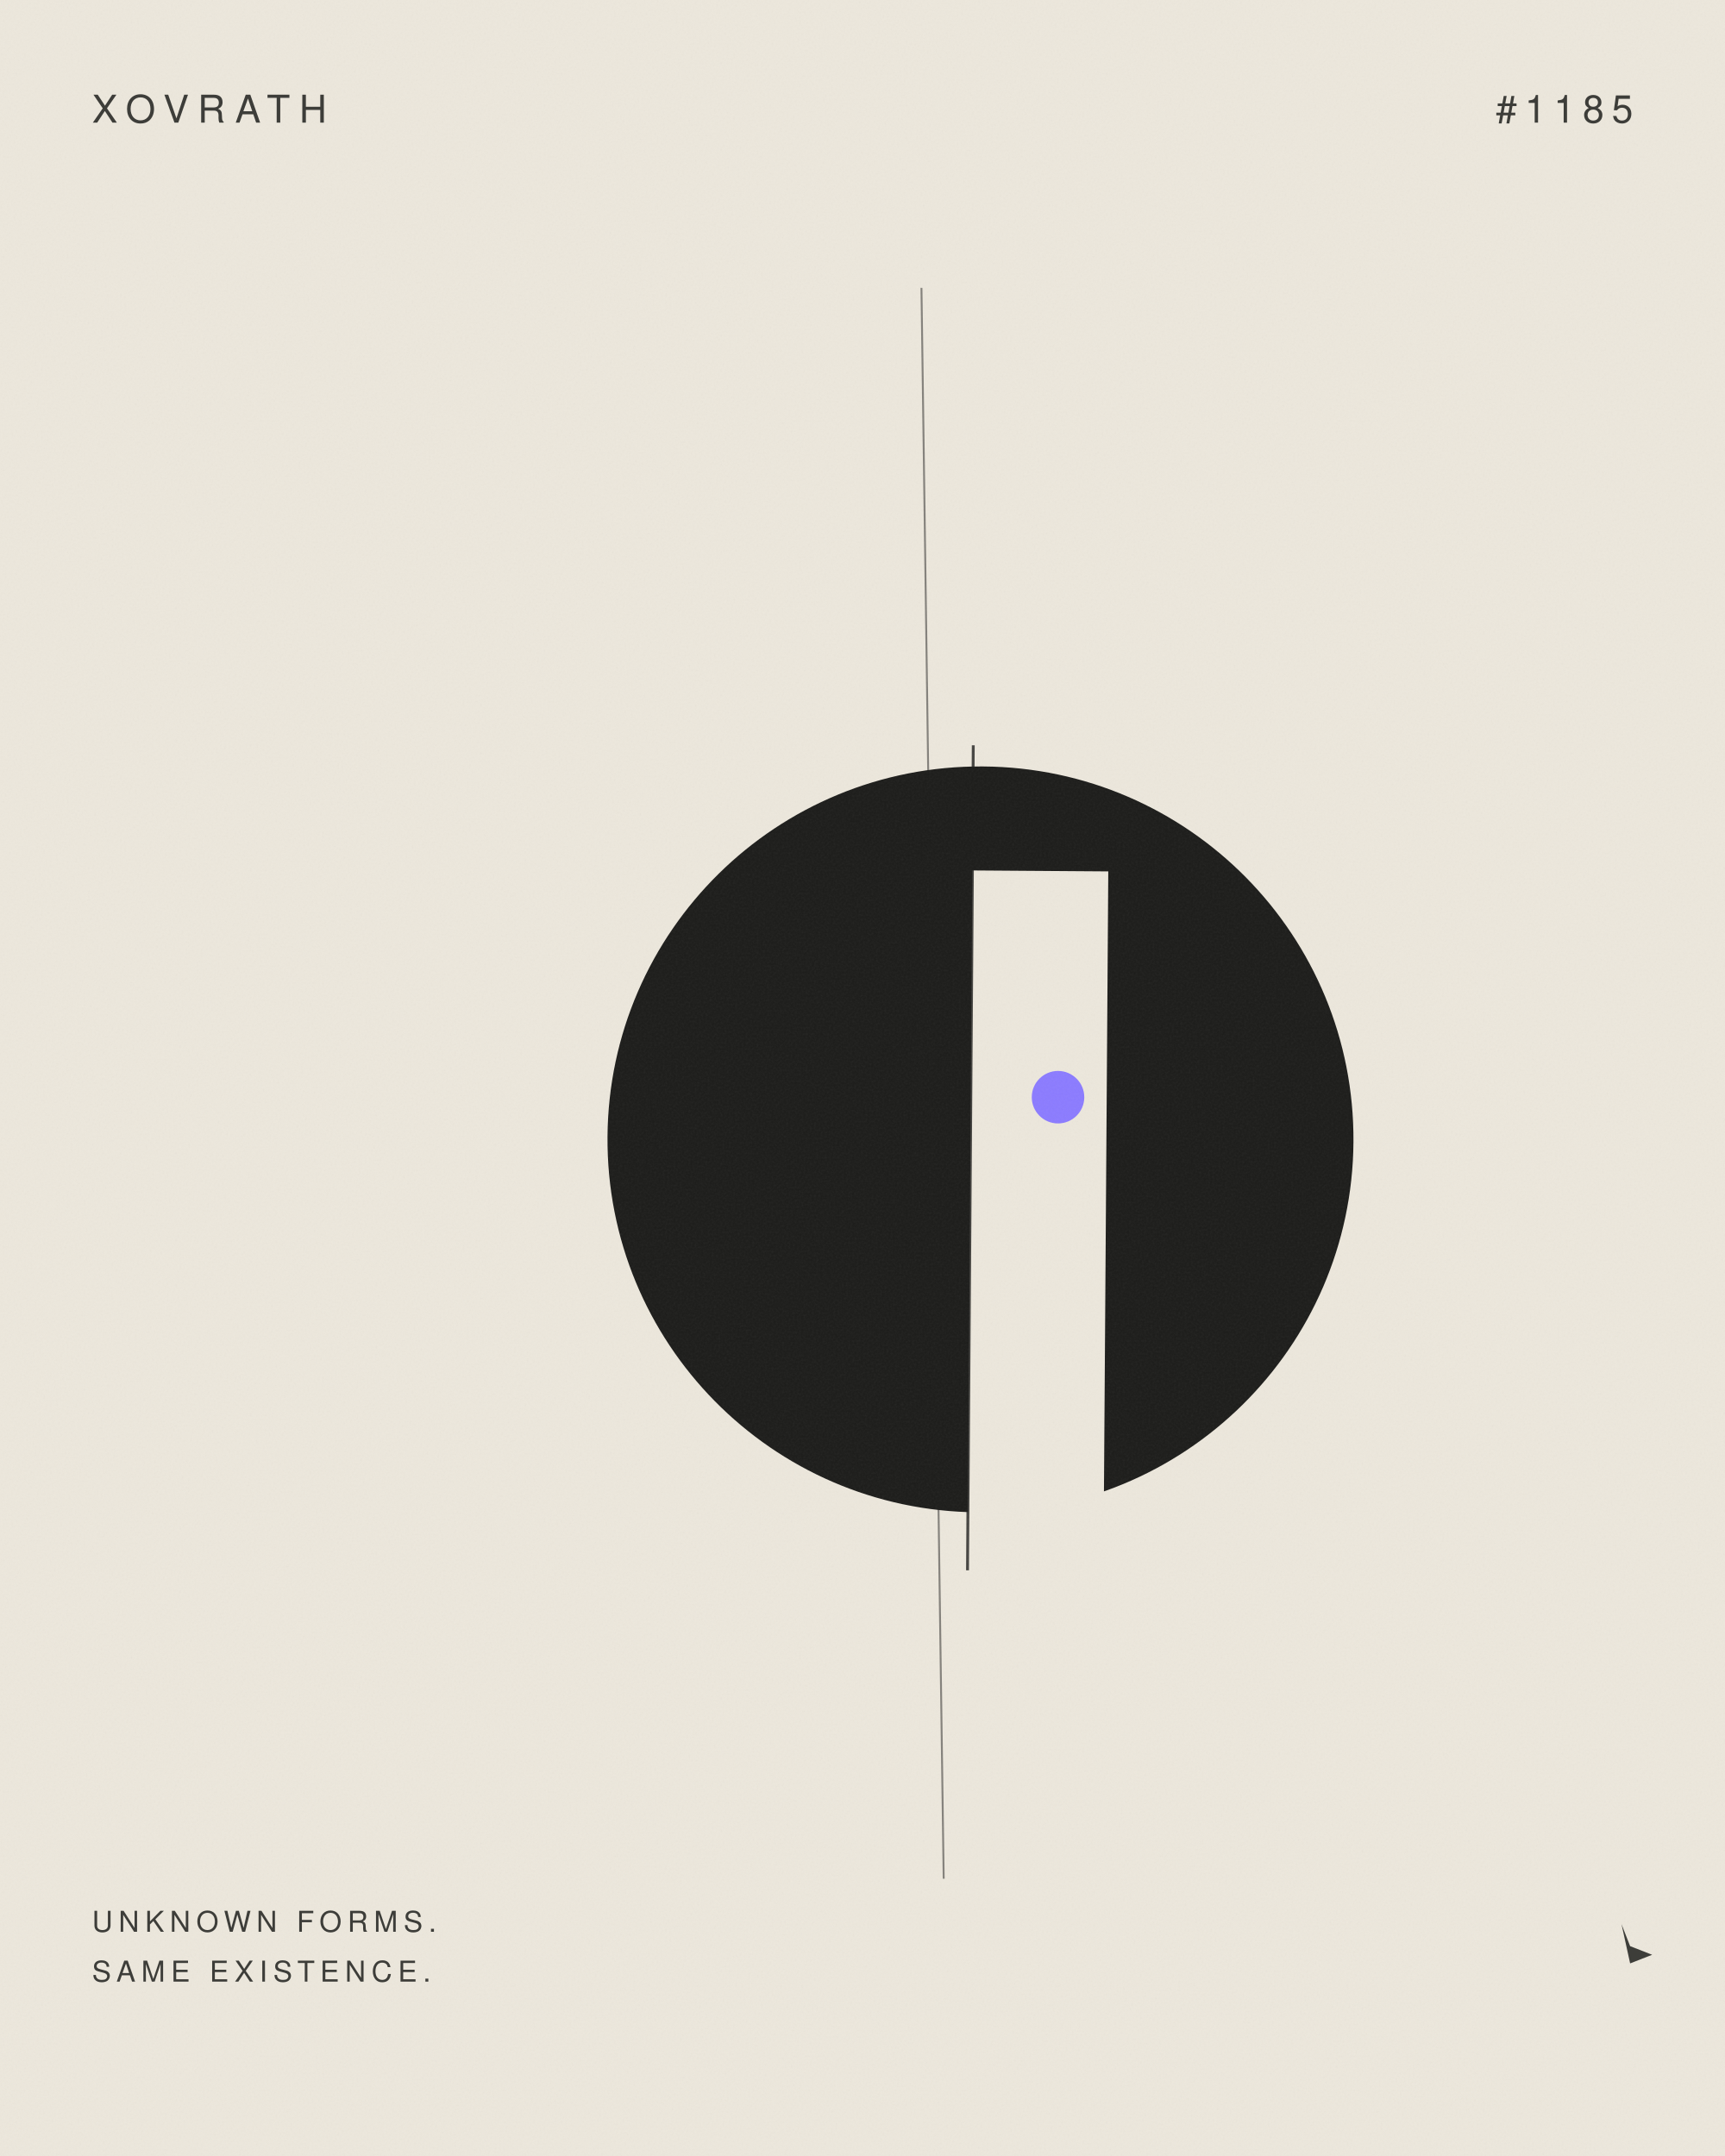
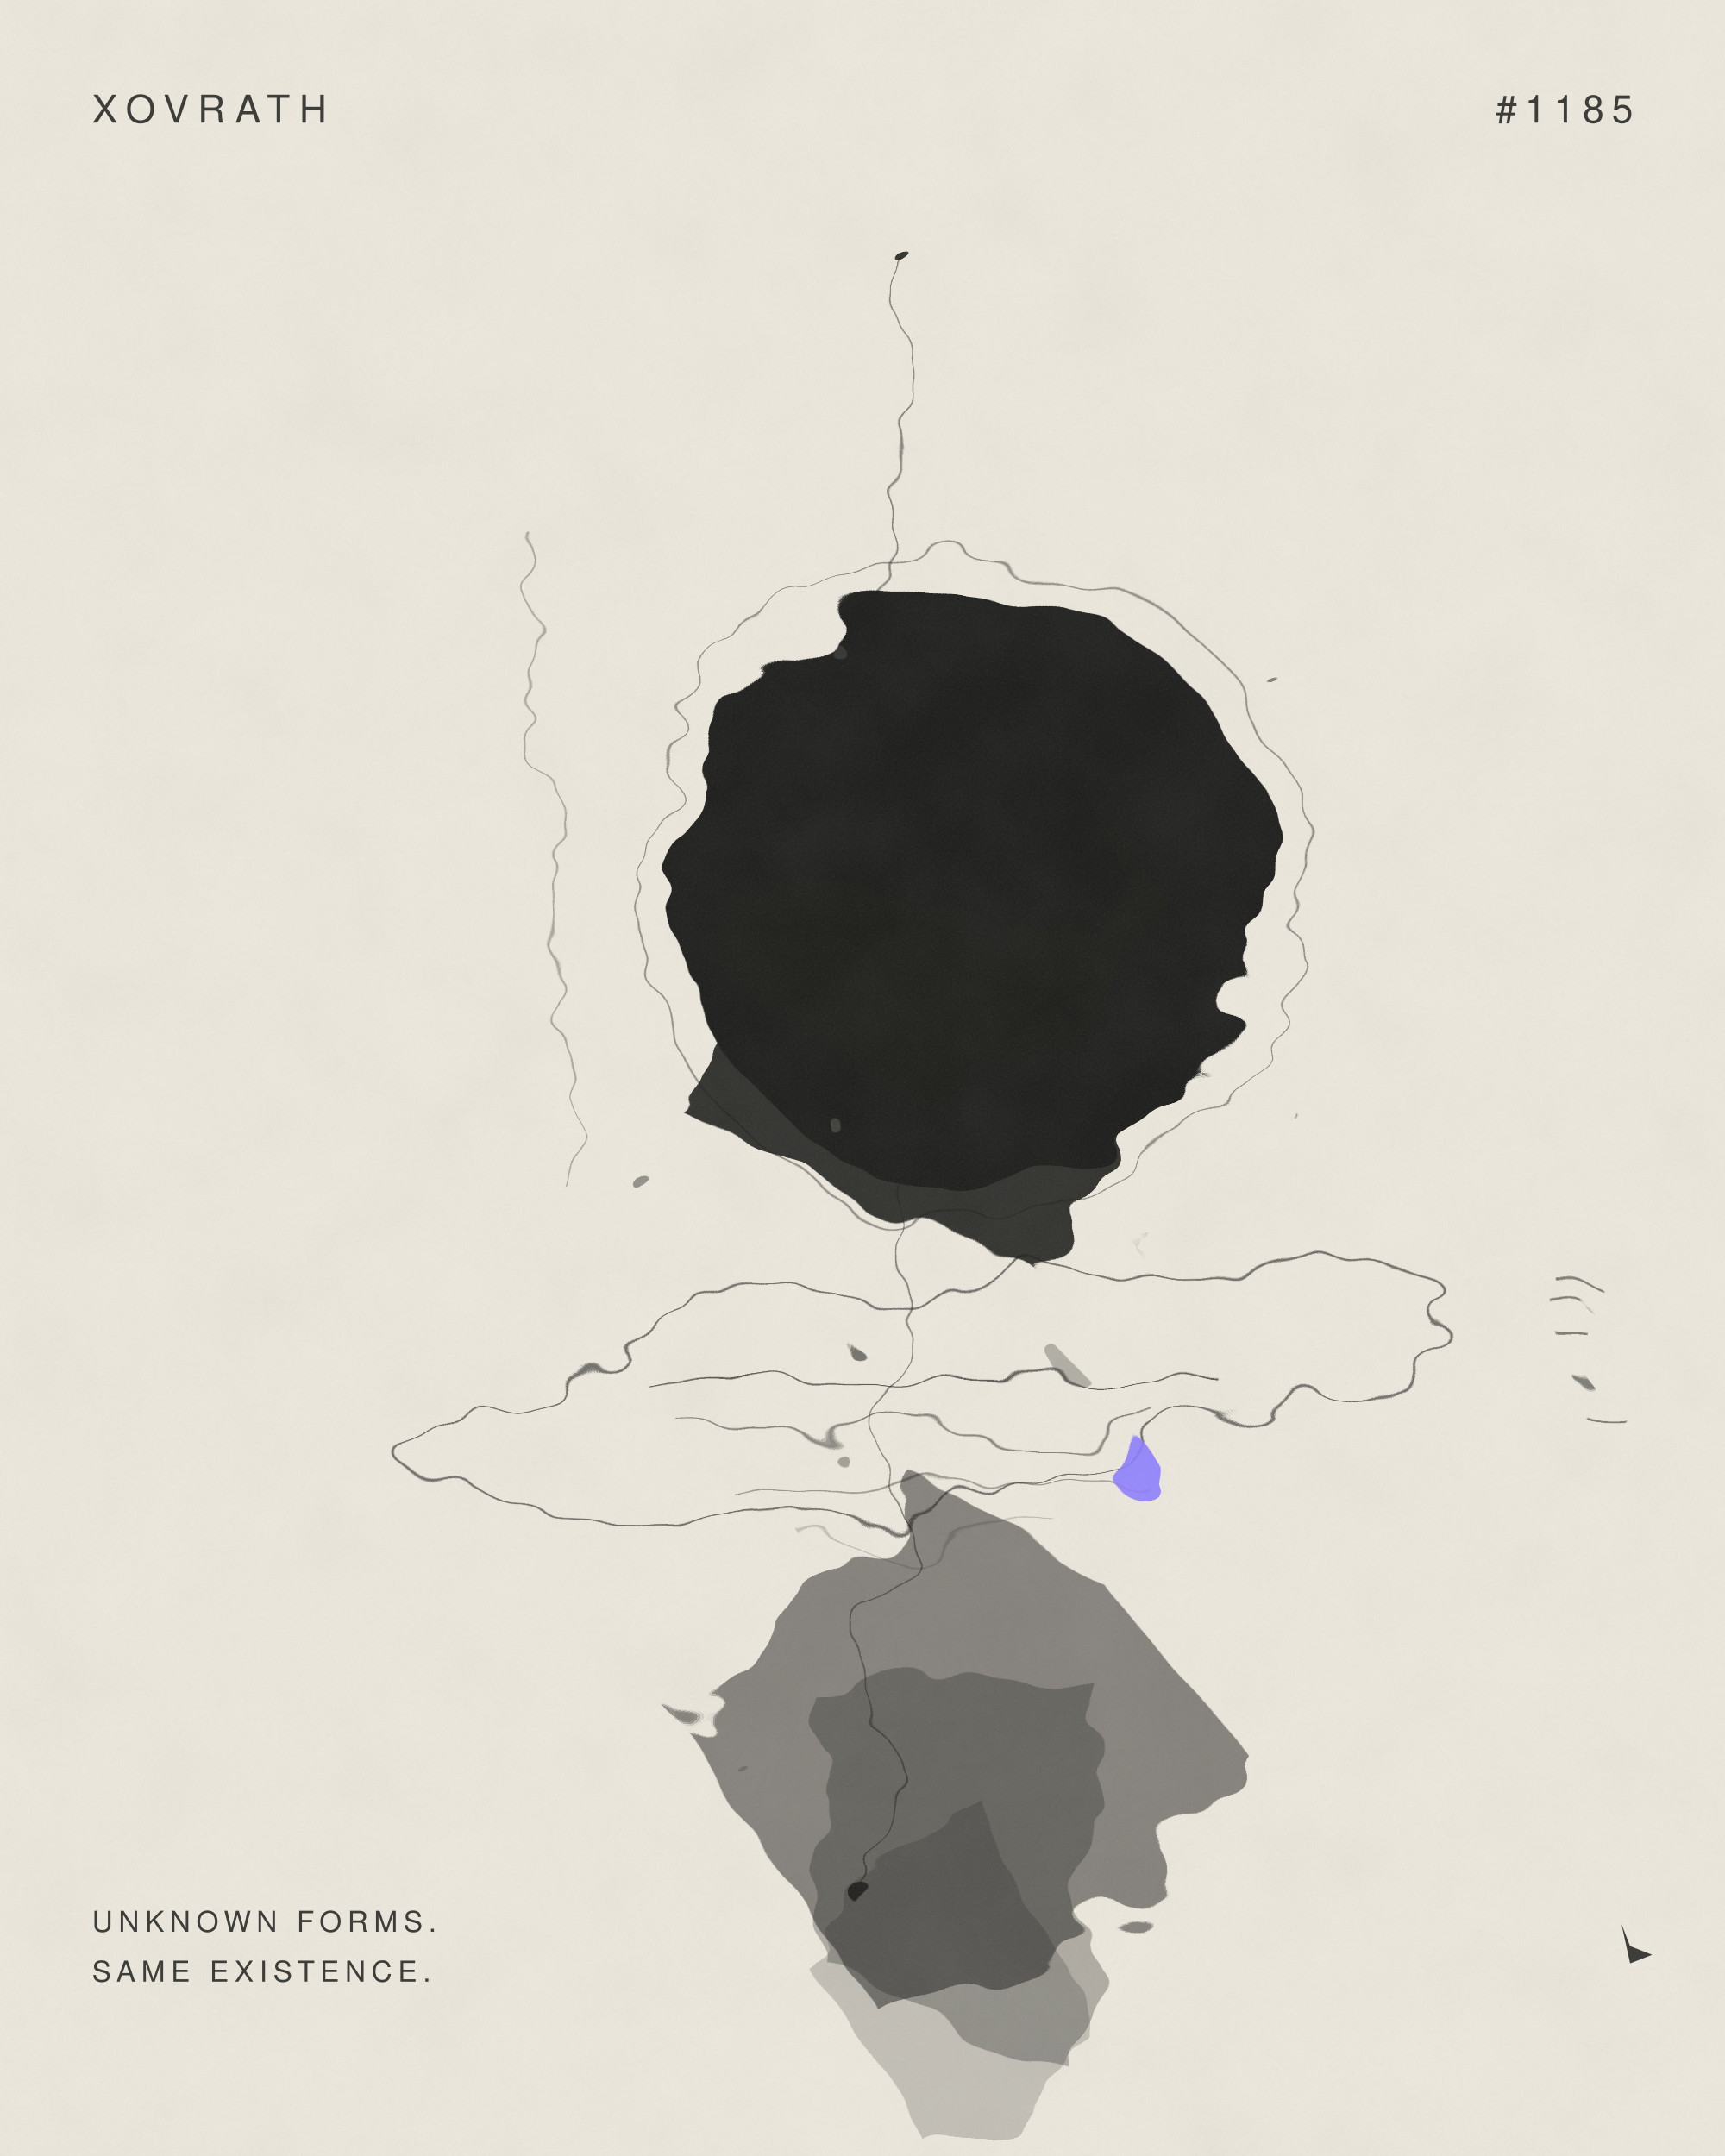
<svg xmlns="http://www.w3.org/2000/svg" viewBox="0 0 900 1125" width="900" height="1125">
+   <defs>
+     <filter id="warp" x="-20%" y="-20%" width="140%" height="140%">
+       <feTurbulence type="fractalNoise" baseFrequency="0.012 0.02" numOctaves="3" seed="21" result="n" />
+       <feDisplacementMap in="SourceGraphic" in2="n" scale="55" />
+     </filter>
+     <filter id="g">
+       <feTurbulence type="fractalNoise" baseFrequency="0.9" numOctaves="2" stitchTiles="stitch" />
+       <feColorMatrix type="saturate" values="0" />
+     </filter>
+     <filter id="g2">
+       <feTurbulence type="fractalNoise" baseFrequency="0.02" numOctaves="4" seed="3" stitchTiles="stitch" />
+       <feColorMatrix type="saturate" values="0" />
+     </filter>
+   </defs>
  <rect width="900" height="1125" fill="#ece7dc" />
  <g transform="rotate(0.4 450 545)">
-     <circle cx="511.9" cy="594.1" r="194.6" fill="#1c1c1a" />
-     <rect x="506.7" y="453.8" width="70.9" height="430.6" fill="#ece7dc" />
-     <line x1="506.7" y1="388.5" x2="506.7" y2="819" stroke="#1c1c1a" stroke-width="1.5" opacity="0.8" />
-     <line x1="478" y1="150" x2="495.4" y2="980" stroke="#1c1c1a" stroke-width="1" opacity="0.5" />
-     <circle cx="552.2" cy="571.8" r="13.7" fill="#8b7bff" />
+     <g filter="url(#warp)">
+       <circle cx="509" cy="464.1" r="154.7" fill="#1c1c1a" />
+       <circle cx="509" cy="464.1" r="174.7" fill="none" stroke="#1c1c1a" stroke-width="1" opacity="0.45" />
+       <line x1="464.3" y1="130" x2="464.3" y2="1000" stroke="#1c1c1a" stroke-width="1" opacity="0.5" />
+       <circle cx="464.3" cy="130" r="3.7" fill="#1c1c1a" opacity="0.9" />
+       <circle cx="464.3" cy="1000" r="5.8" fill="#1c1c1a" opacity="0.9" />
+       <polygon points="631.9,533.3 543.7,664.1 491.8,640.8 366.7,590.9 421.3,458.2 524.8,484" fill="#1c1c1a" fill-opacity="0.9" />
+       <polygon points="611.1,472.3 548.8,543 487.2,577.9 382.3,508.3 482.2,421.5 526.4,360.7" fill="#1c1c1a" fill-opacity="0.8" />
+       <polygon points="584.4,451.1 572.3,485 436.2,465.6 393.8,455.3 469.5,330.5 530.8,335.3" fill="#1c1c1a" fill-opacity="0.6" />
+       <polygon points="654,914.5 576.1,824 477.5,768.8 356,898.6 463.4,1050.1 587,994.6" fill="#1c1c1a" fill-opacity="0.5" />
+       <polygon points="570.4,963.6 576.8,881 429.7,887.3 428.8,994.8 438.7,1027.7 568,1084.3" fill="#1c1c1a" fill-opacity="0.3" />
+       <polygon points="576.7,1066.9 510.3,934 490.3,955.8 429.2,1031.3 494.1,1124.6 525.4,1130.8" fill="#1c1c1a" fill-opacity="0.2" />
+       <line x1="337.1" y1="721.8" x2="640.2" y2="721.8" stroke="#1c1c1a" stroke-width="1" opacity="0.7" />
+       <line x1="361.1" y1="747.8" x2="616.2" y2="747.8" stroke="#1c1c1a" stroke-width="1" opacity="0.5" />
+       <line x1="378.3" y1="773.8" x2="599" y2="773.8" stroke="#1c1c1a" stroke-width="1" opacity="0.4" />
+       <line x1="418.3" y1="799.8" x2="559" y2="799.8" stroke="#1c1c1a" stroke-width="1" opacity="0.2" />
+       <ellipse cx="488.7" cy="723.8" rx="277.1" ry="56.6" fill="none" stroke="#1c1c1a" stroke-width="1.2" opacity="0.6" transform="rotate(-8.8 488.7 723.8)" />
+       <line x1="815.7" y1="667.9" x2="834.2" y2="667.9" stroke="#555550" stroke-width="1.5" opacity="0.75" />
+       <line x1="815.7" y1="681.9" x2="831.8" y2="681.9" stroke="#555550" stroke-width="1.5" opacity="0.75" />
+       <line x1="815.7" y1="695.9" x2="831.7" y2="695.9" stroke="#555550" stroke-width="1.5" opacity="0.75" />
+       <line x1="815.7" y1="709.9" x2="822.2" y2="709.9" stroke="#555550" stroke-width="1.5" opacity="0.75" />
+       <line x1="815.7" y1="723.9" x2="834.9" y2="723.9" stroke="#555550" stroke-width="1.5" opacity="0.75" />
+       <circle cx="434.1" cy="754.9" r="3" fill="#555550" opacity="0.5" />
+       <circle cx="430.5" cy="334.7" r="3.5" fill="#555550" opacity="0.4" />
+       <circle cx="562.7" cy="718.6" r="4.4" fill="#555550" opacity="0.4" />
+       <circle cx="426.3" cy="577.5" r="3.3" fill="#555550" opacity="0.6" />
+       <circle cx="339.1" cy="621.7" r="4.5" fill="#555550" opacity="0.6" />
+       <circle cx="439.4" cy="697.7" r="3" fill="#555550" opacity="0.8" />
+       <circle cx="392.5" cy="925.7" r="2.5" fill="#555550" opacity="0.5" />
+       <circle cx="595.7" cy="767.6" r="13.2" fill="#8b7bff" fill-opacity="0.9" />
+       <circle cx="664.4" cy="355.3" r="2.5" fill="#555550" opacity="0.7" />
+       <line x1="278.6" y1="283.5" x2="292.7" y2="617" stroke="#555550" stroke-width="1" opacity="0.45" />
+       <line x1="676" y1="578.6" x2="675.3" y2="581.2" stroke="#555550" stroke-width="1" opacity="0.45" />
+     </g>
  </g>
-   <filter id="g">
-     <feTurbulence type="fractalNoise" baseFrequency="0.9" numOctaves="2" stitchTiles="stitch" />
-     <feColorMatrix type="saturate" values="0" />
-   </filter>
-   <rect width="900" height="1125" filter="url(#g)" opacity="0.06" />
+   <rect width="900" height="1125" filter="url(#g)" opacity="0.07" />
+   <rect width="900" height="1125" filter="url(#g2)" opacity="0.06" />
  <text x="48" y="64" font-family="Helvetica, Arial, sans-serif" font-size="20" letter-spacing="5" fill="#3d3d39">XOVRATH</text>
  <text x="852" y="64" text-anchor="end" font-family="Helvetica, Arial, sans-serif" font-size="20" letter-spacing="4" fill="#3d3d39">#1185</text>
  <text x="48" y="1008" font-family="Helvetica, Arial, sans-serif" font-size="15" letter-spacing="3" fill="#3d3d39">UNKNOWN FORMS.</text>
  <text x="48" y="1034" font-family="Helvetica, Arial, sans-serif" font-size="15" letter-spacing="3" fill="#3d3d39">SAME EXISTENCE.</text>
  <path d="M 846 1004 L 850.5 1015.5 L 862 1020 L 850.5 1024.5 Z" fill="#3d3d39" />
</svg>
